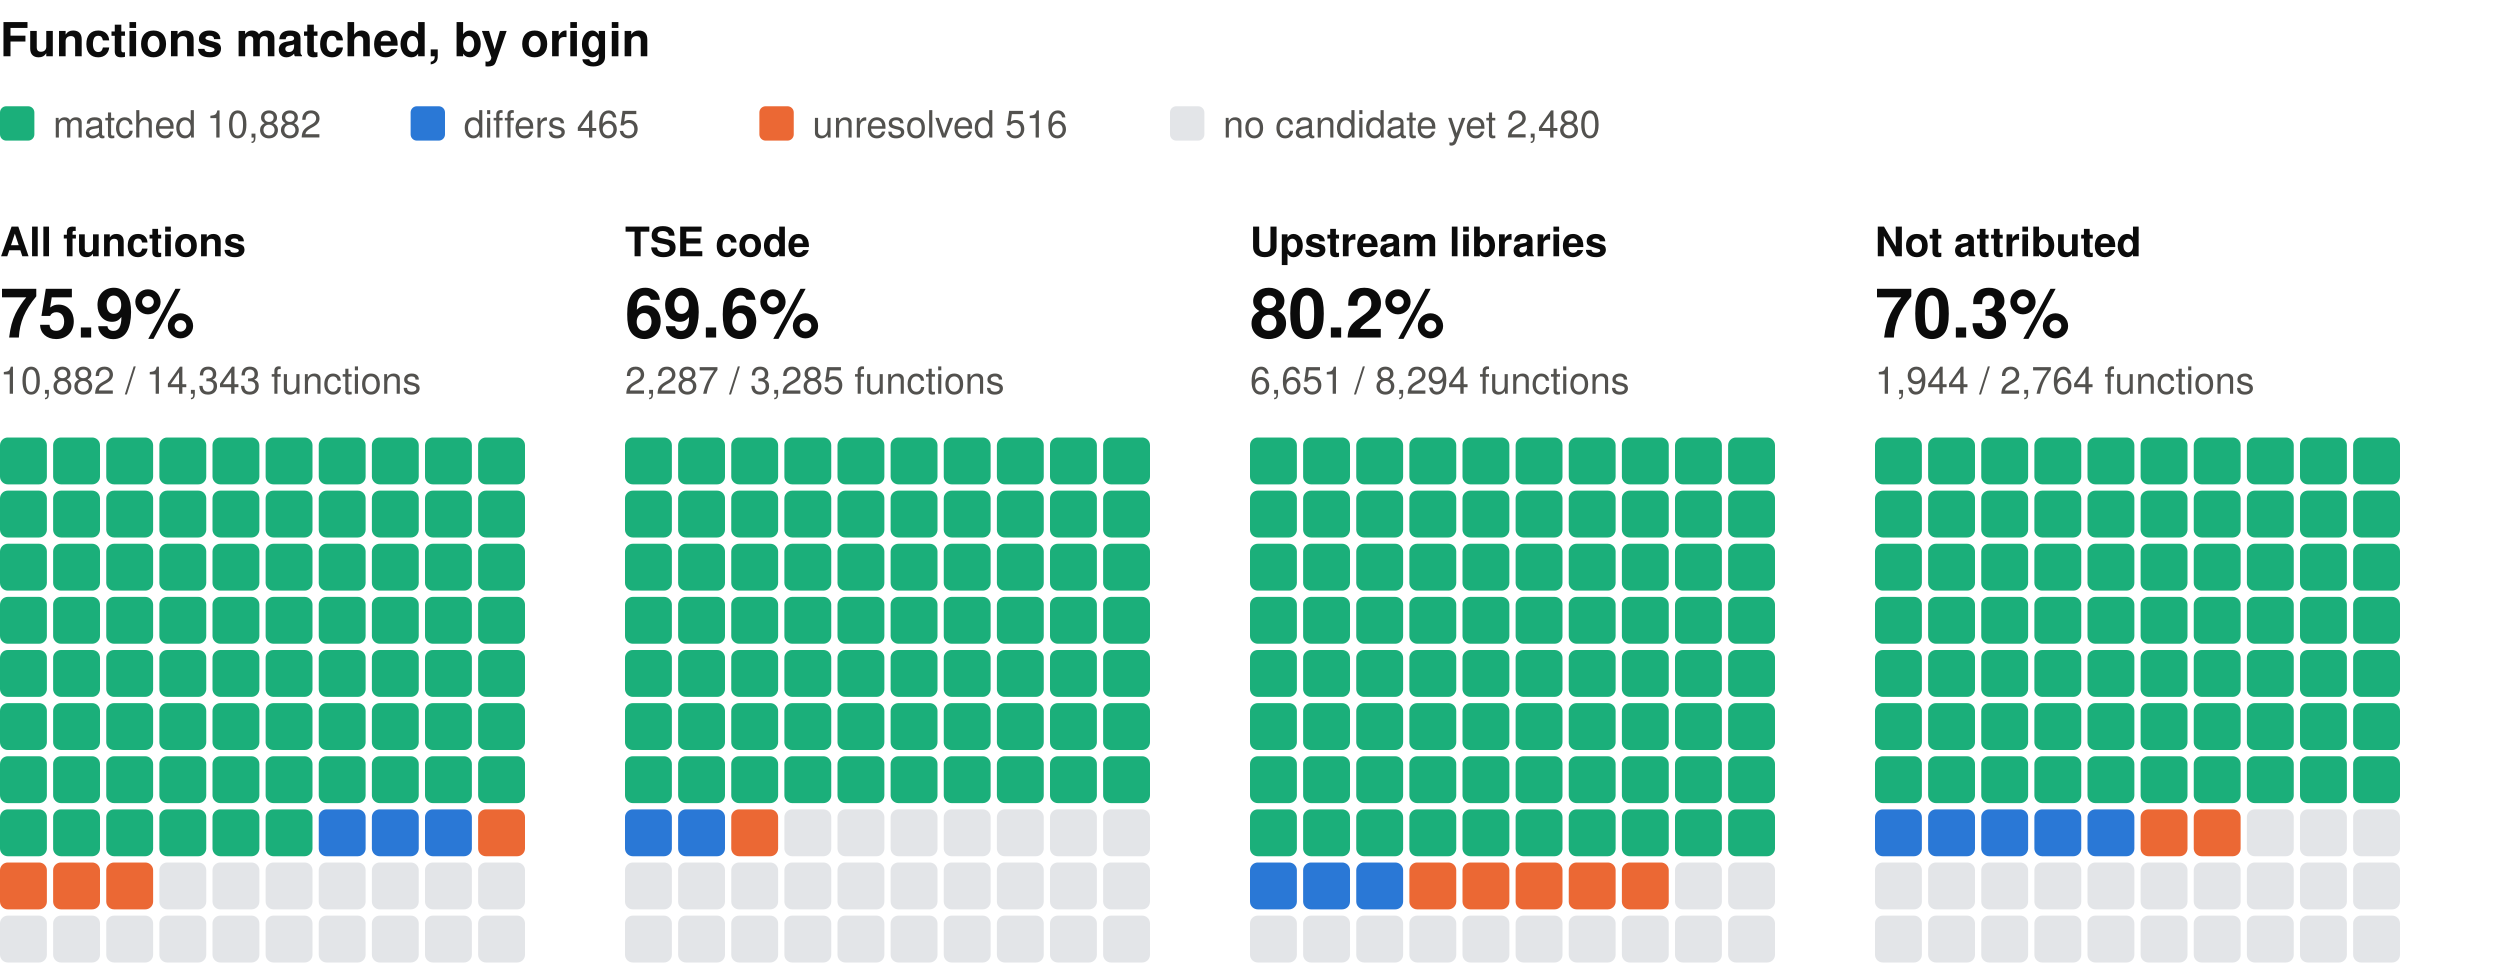
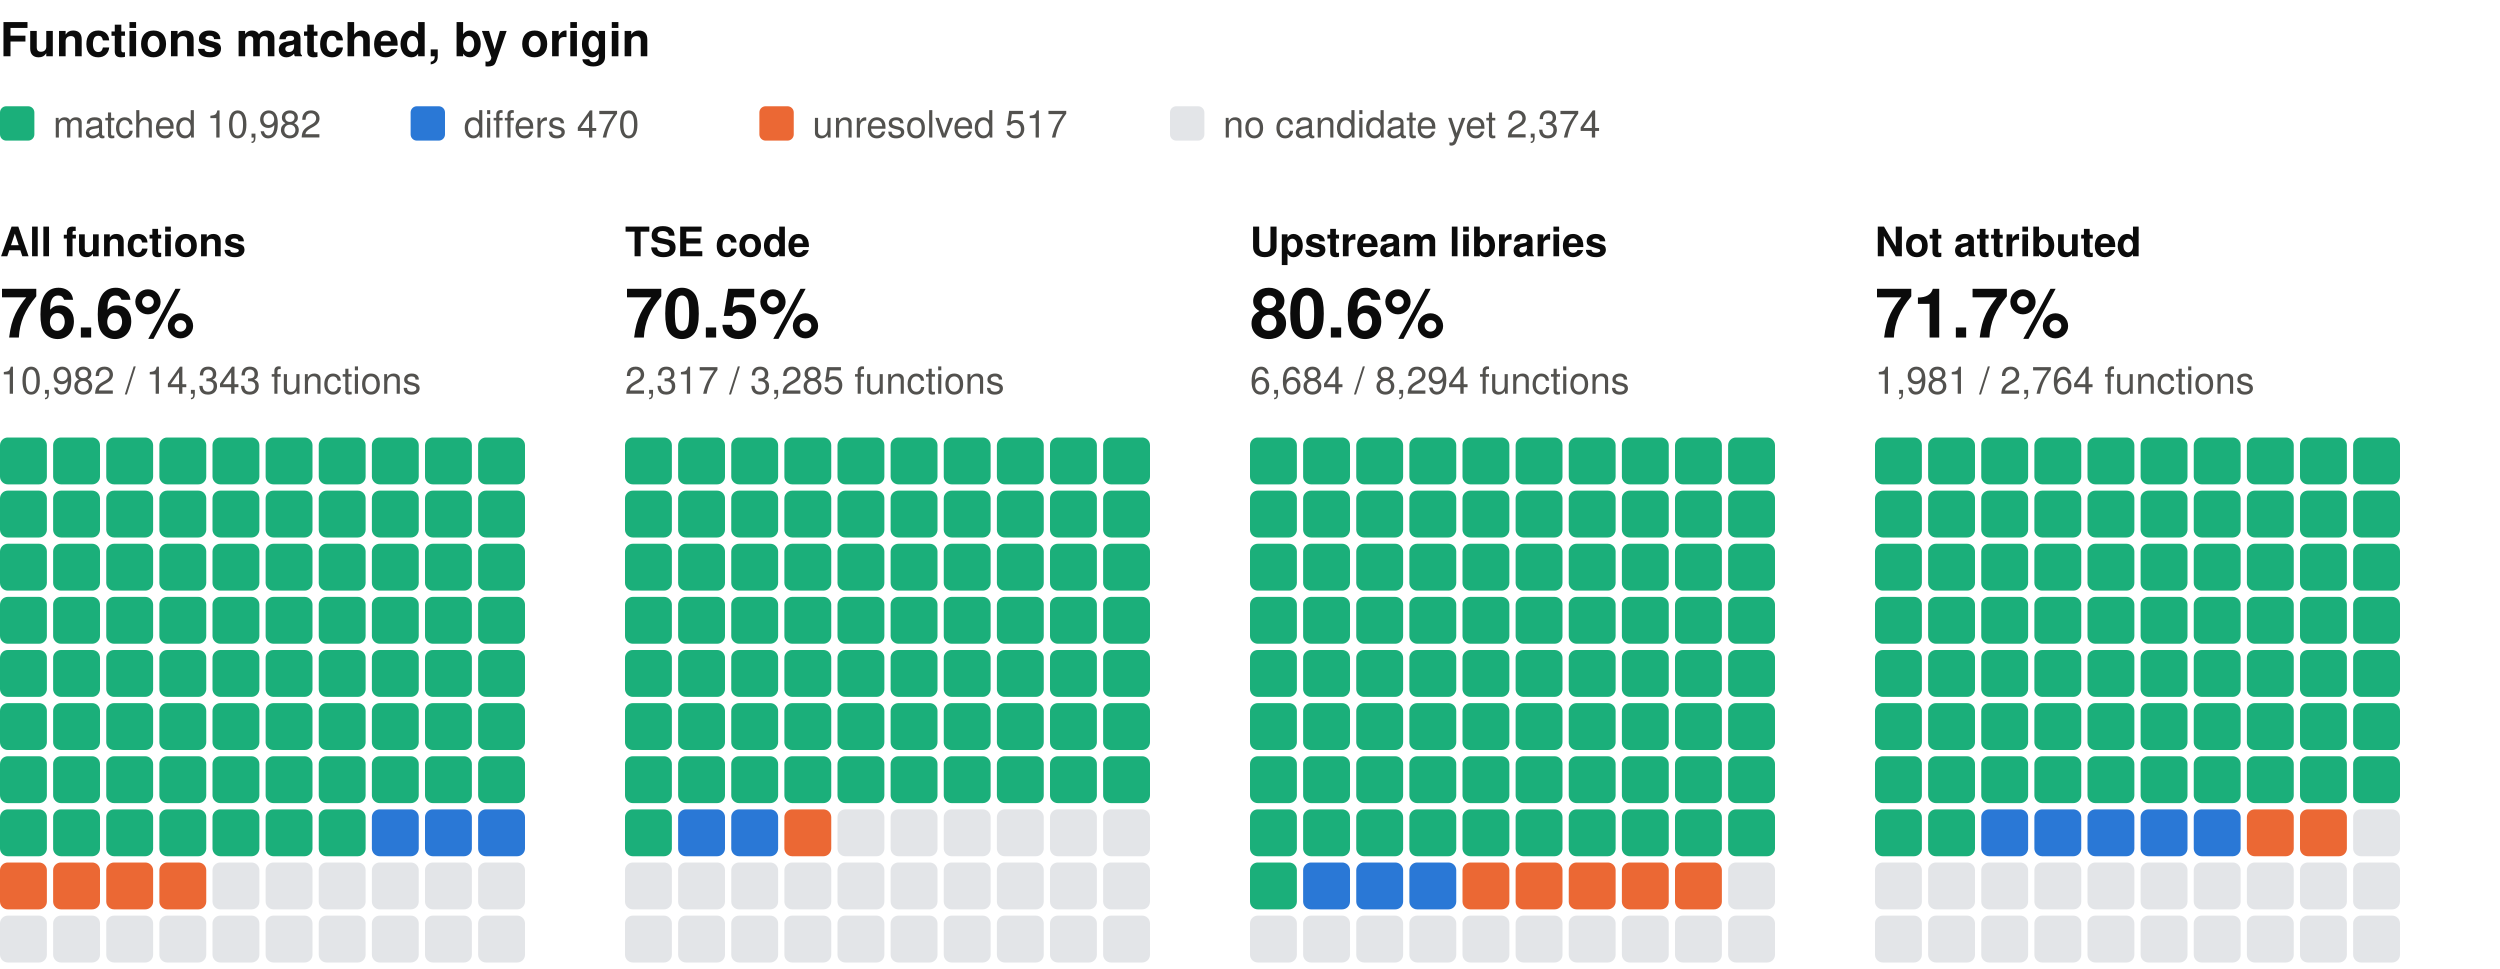
<svg xmlns="http://www.w3.org/2000/svg" width="800" height="310" viewBox="0 0 800 310" role="img" aria-label="Functions matched, by origin: one square per percent, coloured by verdict" font-family="system-ui, -apple-system, 'Segoe UI', Helvetica, Arial, sans-serif">
  <text x="0" y="18" font-size="15" fill="#0b0b0b" font-weight="600">Functions matched, by origin</text>
  <rect x="0" y="34" width="11" height="11" rx="2" fill="#1baf7a" />
-   <text x="17" y="44" font-size="12" fill="#52514e">matched 10,882</text>
+   <text x="17" y="44" font-size="12" fill="#52514e">matched 10,982</text>
  <rect x="131.4" y="34" width="11" height="11" rx="2" fill="#2a78d6" />
-   <text x="148.4" y="44" font-size="12" fill="#52514e">differs 465</text>
+   <text x="148.4" y="44" font-size="12" fill="#52514e">differs 470</text>
  <rect x="243" y="34" width="11" height="11" rx="2" fill="#eb6834" />
-   <text x="260" y="44" font-size="12" fill="#52514e">unresolved 516</text>
+   <text x="260" y="44" font-size="12" fill="#52514e">unresolved 517</text>
  <rect x="374.4" y="34" width="11" height="11" rx="2" fill="#e3e5e8" />
-   <text x="391.4" y="44" font-size="12" fill="#52514e">no candidate yet 2,480</text>
+   <text x="391.4" y="44" font-size="12" fill="#52514e">no candidate yet 2,374</text>
  <text x="0" y="82" font-size="13" fill="#0b0b0b" font-weight="600">All functions</text>
-   <text x="0" y="108" font-size="22" fill="#0b0b0b" font-weight="600">75.9%</text>
-   <text x="0" y="126" font-size="12" fill="#52514e">10,882 / 14,343 functions</text>
+   <text x="0" y="108" font-size="22" fill="#0b0b0b" font-weight="600">76.6%</text>
+   <text x="0" y="126" font-size="12" fill="#52514e">10,982 / 14,343 functions</text>
  <rect x="0" y="140" width="15" height="15" rx="2.5" fill="#1baf7a" />
  <rect x="17" y="140" width="15" height="15" rx="2.5" fill="#1baf7a" />
  <rect x="34" y="140" width="15" height="15" rx="2.5" fill="#1baf7a" />
  <rect x="51" y="140" width="15" height="15" rx="2.5" fill="#1baf7a" />
  <rect x="68" y="140" width="15" height="15" rx="2.5" fill="#1baf7a" />
  <rect x="85" y="140" width="15" height="15" rx="2.5" fill="#1baf7a" />
  <rect x="102" y="140" width="15" height="15" rx="2.5" fill="#1baf7a" />
  <rect x="119" y="140" width="15" height="15" rx="2.5" fill="#1baf7a" />
  <rect x="136" y="140" width="15" height="15" rx="2.5" fill="#1baf7a" />
  <rect x="153" y="140" width="15" height="15" rx="2.5" fill="#1baf7a" />
  <rect x="0" y="157" width="15" height="15" rx="2.5" fill="#1baf7a" />
  <rect x="17" y="157" width="15" height="15" rx="2.5" fill="#1baf7a" />
  <rect x="34" y="157" width="15" height="15" rx="2.5" fill="#1baf7a" />
  <rect x="51" y="157" width="15" height="15" rx="2.5" fill="#1baf7a" />
  <rect x="68" y="157" width="15" height="15" rx="2.5" fill="#1baf7a" />
  <rect x="85" y="157" width="15" height="15" rx="2.5" fill="#1baf7a" />
  <rect x="102" y="157" width="15" height="15" rx="2.5" fill="#1baf7a" />
  <rect x="119" y="157" width="15" height="15" rx="2.5" fill="#1baf7a" />
  <rect x="136" y="157" width="15" height="15" rx="2.5" fill="#1baf7a" />
  <rect x="153" y="157" width="15" height="15" rx="2.5" fill="#1baf7a" />
  <rect x="0" y="174" width="15" height="15" rx="2.5" fill="#1baf7a" />
  <rect x="17" y="174" width="15" height="15" rx="2.5" fill="#1baf7a" />
  <rect x="34" y="174" width="15" height="15" rx="2.5" fill="#1baf7a" />
  <rect x="51" y="174" width="15" height="15" rx="2.5" fill="#1baf7a" />
  <rect x="68" y="174" width="15" height="15" rx="2.5" fill="#1baf7a" />
  <rect x="85" y="174" width="15" height="15" rx="2.5" fill="#1baf7a" />
  <rect x="102" y="174" width="15" height="15" rx="2.5" fill="#1baf7a" />
  <rect x="119" y="174" width="15" height="15" rx="2.5" fill="#1baf7a" />
  <rect x="136" y="174" width="15" height="15" rx="2.5" fill="#1baf7a" />
  <rect x="153" y="174" width="15" height="15" rx="2.5" fill="#1baf7a" />
  <rect x="0" y="191" width="15" height="15" rx="2.5" fill="#1baf7a" />
  <rect x="17" y="191" width="15" height="15" rx="2.5" fill="#1baf7a" />
  <rect x="34" y="191" width="15" height="15" rx="2.5" fill="#1baf7a" />
  <rect x="51" y="191" width="15" height="15" rx="2.5" fill="#1baf7a" />
  <rect x="68" y="191" width="15" height="15" rx="2.5" fill="#1baf7a" />
  <rect x="85" y="191" width="15" height="15" rx="2.5" fill="#1baf7a" />
  <rect x="102" y="191" width="15" height="15" rx="2.5" fill="#1baf7a" />
  <rect x="119" y="191" width="15" height="15" rx="2.5" fill="#1baf7a" />
  <rect x="136" y="191" width="15" height="15" rx="2.5" fill="#1baf7a" />
  <rect x="153" y="191" width="15" height="15" rx="2.5" fill="#1baf7a" />
  <rect x="0" y="208" width="15" height="15" rx="2.5" fill="#1baf7a" />
  <rect x="17" y="208" width="15" height="15" rx="2.5" fill="#1baf7a" />
  <rect x="34" y="208" width="15" height="15" rx="2.5" fill="#1baf7a" />
  <rect x="51" y="208" width="15" height="15" rx="2.5" fill="#1baf7a" />
  <rect x="68" y="208" width="15" height="15" rx="2.5" fill="#1baf7a" />
  <rect x="85" y="208" width="15" height="15" rx="2.5" fill="#1baf7a" />
  <rect x="102" y="208" width="15" height="15" rx="2.5" fill="#1baf7a" />
  <rect x="119" y="208" width="15" height="15" rx="2.5" fill="#1baf7a" />
  <rect x="136" y="208" width="15" height="15" rx="2.5" fill="#1baf7a" />
  <rect x="153" y="208" width="15" height="15" rx="2.5" fill="#1baf7a" />
  <rect x="0" y="225" width="15" height="15" rx="2.5" fill="#1baf7a" />
  <rect x="17" y="225" width="15" height="15" rx="2.5" fill="#1baf7a" />
  <rect x="34" y="225" width="15" height="15" rx="2.5" fill="#1baf7a" />
  <rect x="51" y="225" width="15" height="15" rx="2.5" fill="#1baf7a" />
  <rect x="68" y="225" width="15" height="15" rx="2.5" fill="#1baf7a" />
  <rect x="85" y="225" width="15" height="15" rx="2.5" fill="#1baf7a" />
  <rect x="102" y="225" width="15" height="15" rx="2.5" fill="#1baf7a" />
  <rect x="119" y="225" width="15" height="15" rx="2.5" fill="#1baf7a" />
  <rect x="136" y="225" width="15" height="15" rx="2.5" fill="#1baf7a" />
  <rect x="153" y="225" width="15" height="15" rx="2.5" fill="#1baf7a" />
  <rect x="0" y="242" width="15" height="15" rx="2.5" fill="#1baf7a" />
  <rect x="17" y="242" width="15" height="15" rx="2.5" fill="#1baf7a" />
  <rect x="34" y="242" width="15" height="15" rx="2.5" fill="#1baf7a" />
  <rect x="51" y="242" width="15" height="15" rx="2.5" fill="#1baf7a" />
  <rect x="68" y="242" width="15" height="15" rx="2.5" fill="#1baf7a" />
  <rect x="85" y="242" width="15" height="15" rx="2.5" fill="#1baf7a" />
  <rect x="102" y="242" width="15" height="15" rx="2.5" fill="#1baf7a" />
  <rect x="119" y="242" width="15" height="15" rx="2.5" fill="#1baf7a" />
  <rect x="136" y="242" width="15" height="15" rx="2.5" fill="#1baf7a" />
  <rect x="153" y="242" width="15" height="15" rx="2.5" fill="#1baf7a" />
  <rect x="0" y="259" width="15" height="15" rx="2.5" fill="#1baf7a" />
  <rect x="17" y="259" width="15" height="15" rx="2.5" fill="#1baf7a" />
  <rect x="34" y="259" width="15" height="15" rx="2.5" fill="#1baf7a" />
  <rect x="51" y="259" width="15" height="15" rx="2.5" fill="#1baf7a" />
  <rect x="68" y="259" width="15" height="15" rx="2.5" fill="#1baf7a" />
  <rect x="85" y="259" width="15" height="15" rx="2.5" fill="#1baf7a" />
-   <rect x="102" y="259" width="15" height="15" rx="2.5" fill="#2a78d6" />
+   <rect x="102" y="259" width="15" height="15" rx="2.5" fill="#1baf7a" />
  <rect x="119" y="259" width="15" height="15" rx="2.5" fill="#2a78d6" />
  <rect x="136" y="259" width="15" height="15" rx="2.5" fill="#2a78d6" />
-   <rect x="153" y="259" width="15" height="15" rx="2.5" fill="#eb6834" />
+   <rect x="153" y="259" width="15" height="15" rx="2.5" fill="#2a78d6" />
  <rect x="0" y="276" width="15" height="15" rx="2.5" fill="#eb6834" />
  <rect x="17" y="276" width="15" height="15" rx="2.5" fill="#eb6834" />
  <rect x="34" y="276" width="15" height="15" rx="2.5" fill="#eb6834" />
-   <rect x="51" y="276" width="15" height="15" rx="2.5" fill="#e3e5e8" />
+   <rect x="51" y="276" width="15" height="15" rx="2.5" fill="#eb6834" />
  <rect x="68" y="276" width="15" height="15" rx="2.5" fill="#e3e5e8" />
  <rect x="85" y="276" width="15" height="15" rx="2.5" fill="#e3e5e8" />
  <rect x="102" y="276" width="15" height="15" rx="2.5" fill="#e3e5e8" />
  <rect x="119" y="276" width="15" height="15" rx="2.5" fill="#e3e5e8" />
  <rect x="136" y="276" width="15" height="15" rx="2.5" fill="#e3e5e8" />
  <rect x="153" y="276" width="15" height="15" rx="2.5" fill="#e3e5e8" />
  <rect x="0" y="293" width="15" height="15" rx="2.5" fill="#e3e5e8" />
  <rect x="17" y="293" width="15" height="15" rx="2.5" fill="#e3e5e8" />
  <rect x="34" y="293" width="15" height="15" rx="2.5" fill="#e3e5e8" />
  <rect x="51" y="293" width="15" height="15" rx="2.5" fill="#e3e5e8" />
  <rect x="68" y="293" width="15" height="15" rx="2.5" fill="#e3e5e8" />
  <rect x="85" y="293" width="15" height="15" rx="2.5" fill="#e3e5e8" />
  <rect x="102" y="293" width="15" height="15" rx="2.5" fill="#e3e5e8" />
  <rect x="119" y="293" width="15" height="15" rx="2.5" fill="#e3e5e8" />
  <rect x="136" y="293" width="15" height="15" rx="2.5" fill="#e3e5e8" />
  <rect x="153" y="293" width="15" height="15" rx="2.5" fill="#e3e5e8" />
  <text x="200" y="82" font-size="13" fill="#0b0b0b" font-weight="600">TSE code</text>
-   <text x="200" y="108" font-size="22" fill="#0b0b0b" font-weight="600">69.6%</text>
-   <text x="200" y="126" font-size="12" fill="#52514e">2,287 / 3,285 functions</text>
+   <text x="200" y="108" font-size="22" fill="#0b0b0b" font-weight="600">70.5%</text>
+   <text x="200" y="126" font-size="12" fill="#52514e">2,317 / 3,285 functions</text>
  <rect x="200" y="140" width="15" height="15" rx="2.5" fill="#1baf7a" />
  <rect x="217" y="140" width="15" height="15" rx="2.5" fill="#1baf7a" />
  <rect x="234" y="140" width="15" height="15" rx="2.5" fill="#1baf7a" />
  <rect x="251" y="140" width="15" height="15" rx="2.5" fill="#1baf7a" />
  <rect x="268" y="140" width="15" height="15" rx="2.5" fill="#1baf7a" />
  <rect x="285" y="140" width="15" height="15" rx="2.5" fill="#1baf7a" />
  <rect x="302" y="140" width="15" height="15" rx="2.5" fill="#1baf7a" />
  <rect x="319" y="140" width="15" height="15" rx="2.5" fill="#1baf7a" />
  <rect x="336" y="140" width="15" height="15" rx="2.5" fill="#1baf7a" />
  <rect x="353" y="140" width="15" height="15" rx="2.5" fill="#1baf7a" />
  <rect x="200" y="157" width="15" height="15" rx="2.5" fill="#1baf7a" />
  <rect x="217" y="157" width="15" height="15" rx="2.5" fill="#1baf7a" />
  <rect x="234" y="157" width="15" height="15" rx="2.5" fill="#1baf7a" />
  <rect x="251" y="157" width="15" height="15" rx="2.5" fill="#1baf7a" />
  <rect x="268" y="157" width="15" height="15" rx="2.5" fill="#1baf7a" />
  <rect x="285" y="157" width="15" height="15" rx="2.5" fill="#1baf7a" />
  <rect x="302" y="157" width="15" height="15" rx="2.5" fill="#1baf7a" />
  <rect x="319" y="157" width="15" height="15" rx="2.5" fill="#1baf7a" />
  <rect x="336" y="157" width="15" height="15" rx="2.5" fill="#1baf7a" />
  <rect x="353" y="157" width="15" height="15" rx="2.5" fill="#1baf7a" />
  <rect x="200" y="174" width="15" height="15" rx="2.5" fill="#1baf7a" />
  <rect x="217" y="174" width="15" height="15" rx="2.5" fill="#1baf7a" />
  <rect x="234" y="174" width="15" height="15" rx="2.5" fill="#1baf7a" />
  <rect x="251" y="174" width="15" height="15" rx="2.5" fill="#1baf7a" />
  <rect x="268" y="174" width="15" height="15" rx="2.5" fill="#1baf7a" />
  <rect x="285" y="174" width="15" height="15" rx="2.5" fill="#1baf7a" />
  <rect x="302" y="174" width="15" height="15" rx="2.5" fill="#1baf7a" />
  <rect x="319" y="174" width="15" height="15" rx="2.5" fill="#1baf7a" />
  <rect x="336" y="174" width="15" height="15" rx="2.5" fill="#1baf7a" />
  <rect x="353" y="174" width="15" height="15" rx="2.5" fill="#1baf7a" />
  <rect x="200" y="191" width="15" height="15" rx="2.5" fill="#1baf7a" />
  <rect x="217" y="191" width="15" height="15" rx="2.5" fill="#1baf7a" />
  <rect x="234" y="191" width="15" height="15" rx="2.5" fill="#1baf7a" />
  <rect x="251" y="191" width="15" height="15" rx="2.5" fill="#1baf7a" />
  <rect x="268" y="191" width="15" height="15" rx="2.5" fill="#1baf7a" />
  <rect x="285" y="191" width="15" height="15" rx="2.5" fill="#1baf7a" />
  <rect x="302" y="191" width="15" height="15" rx="2.5" fill="#1baf7a" />
  <rect x="319" y="191" width="15" height="15" rx="2.5" fill="#1baf7a" />
  <rect x="336" y="191" width="15" height="15" rx="2.5" fill="#1baf7a" />
  <rect x="353" y="191" width="15" height="15" rx="2.5" fill="#1baf7a" />
  <rect x="200" y="208" width="15" height="15" rx="2.5" fill="#1baf7a" />
  <rect x="217" y="208" width="15" height="15" rx="2.5" fill="#1baf7a" />
  <rect x="234" y="208" width="15" height="15" rx="2.5" fill="#1baf7a" />
  <rect x="251" y="208" width="15" height="15" rx="2.5" fill="#1baf7a" />
  <rect x="268" y="208" width="15" height="15" rx="2.5" fill="#1baf7a" />
  <rect x="285" y="208" width="15" height="15" rx="2.5" fill="#1baf7a" />
  <rect x="302" y="208" width="15" height="15" rx="2.5" fill="#1baf7a" />
  <rect x="319" y="208" width="15" height="15" rx="2.5" fill="#1baf7a" />
  <rect x="336" y="208" width="15" height="15" rx="2.5" fill="#1baf7a" />
  <rect x="353" y="208" width="15" height="15" rx="2.5" fill="#1baf7a" />
  <rect x="200" y="225" width="15" height="15" rx="2.5" fill="#1baf7a" />
  <rect x="217" y="225" width="15" height="15" rx="2.5" fill="#1baf7a" />
  <rect x="234" y="225" width="15" height="15" rx="2.5" fill="#1baf7a" />
  <rect x="251" y="225" width="15" height="15" rx="2.5" fill="#1baf7a" />
  <rect x="268" y="225" width="15" height="15" rx="2.5" fill="#1baf7a" />
  <rect x="285" y="225" width="15" height="15" rx="2.5" fill="#1baf7a" />
  <rect x="302" y="225" width="15" height="15" rx="2.5" fill="#1baf7a" />
  <rect x="319" y="225" width="15" height="15" rx="2.5" fill="#1baf7a" />
  <rect x="336" y="225" width="15" height="15" rx="2.5" fill="#1baf7a" />
  <rect x="353" y="225" width="15" height="15" rx="2.5" fill="#1baf7a" />
  <rect x="200" y="242" width="15" height="15" rx="2.5" fill="#1baf7a" />
  <rect x="217" y="242" width="15" height="15" rx="2.5" fill="#1baf7a" />
  <rect x="234" y="242" width="15" height="15" rx="2.5" fill="#1baf7a" />
  <rect x="251" y="242" width="15" height="15" rx="2.5" fill="#1baf7a" />
  <rect x="268" y="242" width="15" height="15" rx="2.5" fill="#1baf7a" />
  <rect x="285" y="242" width="15" height="15" rx="2.5" fill="#1baf7a" />
  <rect x="302" y="242" width="15" height="15" rx="2.5" fill="#1baf7a" />
  <rect x="319" y="242" width="15" height="15" rx="2.5" fill="#1baf7a" />
  <rect x="336" y="242" width="15" height="15" rx="2.5" fill="#1baf7a" />
  <rect x="353" y="242" width="15" height="15" rx="2.5" fill="#1baf7a" />
-   <rect x="200" y="259" width="15" height="15" rx="2.5" fill="#2a78d6" />
+   <rect x="200" y="259" width="15" height="15" rx="2.5" fill="#1baf7a" />
  <rect x="217" y="259" width="15" height="15" rx="2.5" fill="#2a78d6" />
-   <rect x="234" y="259" width="15" height="15" rx="2.5" fill="#eb6834" />
-   <rect x="251" y="259" width="15" height="15" rx="2.5" fill="#e3e5e8" />
+   <rect x="234" y="259" width="15" height="15" rx="2.5" fill="#2a78d6" />
+   <rect x="251" y="259" width="15" height="15" rx="2.5" fill="#eb6834" />
  <rect x="268" y="259" width="15" height="15" rx="2.5" fill="#e3e5e8" />
  <rect x="285" y="259" width="15" height="15" rx="2.5" fill="#e3e5e8" />
  <rect x="302" y="259" width="15" height="15" rx="2.5" fill="#e3e5e8" />
  <rect x="319" y="259" width="15" height="15" rx="2.5" fill="#e3e5e8" />
  <rect x="336" y="259" width="15" height="15" rx="2.5" fill="#e3e5e8" />
  <rect x="353" y="259" width="15" height="15" rx="2.5" fill="#e3e5e8" />
  <rect x="200" y="276" width="15" height="15" rx="2.5" fill="#e3e5e8" />
  <rect x="217" y="276" width="15" height="15" rx="2.5" fill="#e3e5e8" />
  <rect x="234" y="276" width="15" height="15" rx="2.5" fill="#e3e5e8" />
  <rect x="251" y="276" width="15" height="15" rx="2.5" fill="#e3e5e8" />
  <rect x="268" y="276" width="15" height="15" rx="2.5" fill="#e3e5e8" />
  <rect x="285" y="276" width="15" height="15" rx="2.5" fill="#e3e5e8" />
  <rect x="302" y="276" width="15" height="15" rx="2.5" fill="#e3e5e8" />
  <rect x="319" y="276" width="15" height="15" rx="2.5" fill="#e3e5e8" />
  <rect x="336" y="276" width="15" height="15" rx="2.5" fill="#e3e5e8" />
  <rect x="353" y="276" width="15" height="15" rx="2.5" fill="#e3e5e8" />
  <rect x="200" y="293" width="15" height="15" rx="2.5" fill="#e3e5e8" />
  <rect x="217" y="293" width="15" height="15" rx="2.5" fill="#e3e5e8" />
  <rect x="234" y="293" width="15" height="15" rx="2.5" fill="#e3e5e8" />
  <rect x="251" y="293" width="15" height="15" rx="2.5" fill="#e3e5e8" />
  <rect x="268" y="293" width="15" height="15" rx="2.5" fill="#e3e5e8" />
  <rect x="285" y="293" width="15" height="15" rx="2.5" fill="#e3e5e8" />
  <rect x="302" y="293" width="15" height="15" rx="2.5" fill="#e3e5e8" />
  <rect x="319" y="293" width="15" height="15" rx="2.5" fill="#e3e5e8" />
  <rect x="336" y="293" width="15" height="15" rx="2.5" fill="#e3e5e8" />
  <rect x="353" y="293" width="15" height="15" rx="2.5" fill="#e3e5e8" />
  <text x="400" y="82" font-size="13" fill="#0b0b0b" font-weight="600">Upstream libraries</text>
-   <text x="400" y="108" font-size="22" fill="#0b0b0b" font-weight="600">80.2%</text>
-   <text x="400" y="126" font-size="12" fill="#52514e">6,651 / 8,294 functions</text>
+   <text x="400" y="108" font-size="22" fill="#0b0b0b" font-weight="600">80.6%</text>
+   <text x="400" y="126" font-size="12" fill="#52514e">6,684 / 8,294 functions</text>
  <rect x="400" y="140" width="15" height="15" rx="2.5" fill="#1baf7a" />
  <rect x="417" y="140" width="15" height="15" rx="2.5" fill="#1baf7a" />
  <rect x="434" y="140" width="15" height="15" rx="2.5" fill="#1baf7a" />
  <rect x="451" y="140" width="15" height="15" rx="2.5" fill="#1baf7a" />
  <rect x="468" y="140" width="15" height="15" rx="2.5" fill="#1baf7a" />
  <rect x="485" y="140" width="15" height="15" rx="2.5" fill="#1baf7a" />
  <rect x="502" y="140" width="15" height="15" rx="2.5" fill="#1baf7a" />
  <rect x="519" y="140" width="15" height="15" rx="2.5" fill="#1baf7a" />
  <rect x="536" y="140" width="15" height="15" rx="2.5" fill="#1baf7a" />
  <rect x="553" y="140" width="15" height="15" rx="2.5" fill="#1baf7a" />
  <rect x="400" y="157" width="15" height="15" rx="2.5" fill="#1baf7a" />
  <rect x="417" y="157" width="15" height="15" rx="2.5" fill="#1baf7a" />
  <rect x="434" y="157" width="15" height="15" rx="2.5" fill="#1baf7a" />
  <rect x="451" y="157" width="15" height="15" rx="2.5" fill="#1baf7a" />
  <rect x="468" y="157" width="15" height="15" rx="2.5" fill="#1baf7a" />
  <rect x="485" y="157" width="15" height="15" rx="2.5" fill="#1baf7a" />
  <rect x="502" y="157" width="15" height="15" rx="2.5" fill="#1baf7a" />
  <rect x="519" y="157" width="15" height="15" rx="2.5" fill="#1baf7a" />
  <rect x="536" y="157" width="15" height="15" rx="2.5" fill="#1baf7a" />
  <rect x="553" y="157" width="15" height="15" rx="2.5" fill="#1baf7a" />
  <rect x="400" y="174" width="15" height="15" rx="2.5" fill="#1baf7a" />
  <rect x="417" y="174" width="15" height="15" rx="2.5" fill="#1baf7a" />
  <rect x="434" y="174" width="15" height="15" rx="2.5" fill="#1baf7a" />
  <rect x="451" y="174" width="15" height="15" rx="2.5" fill="#1baf7a" />
  <rect x="468" y="174" width="15" height="15" rx="2.5" fill="#1baf7a" />
  <rect x="485" y="174" width="15" height="15" rx="2.5" fill="#1baf7a" />
  <rect x="502" y="174" width="15" height="15" rx="2.5" fill="#1baf7a" />
  <rect x="519" y="174" width="15" height="15" rx="2.5" fill="#1baf7a" />
  <rect x="536" y="174" width="15" height="15" rx="2.5" fill="#1baf7a" />
  <rect x="553" y="174" width="15" height="15" rx="2.5" fill="#1baf7a" />
  <rect x="400" y="191" width="15" height="15" rx="2.5" fill="#1baf7a" />
  <rect x="417" y="191" width="15" height="15" rx="2.5" fill="#1baf7a" />
  <rect x="434" y="191" width="15" height="15" rx="2.5" fill="#1baf7a" />
  <rect x="451" y="191" width="15" height="15" rx="2.5" fill="#1baf7a" />
  <rect x="468" y="191" width="15" height="15" rx="2.5" fill="#1baf7a" />
  <rect x="485" y="191" width="15" height="15" rx="2.5" fill="#1baf7a" />
  <rect x="502" y="191" width="15" height="15" rx="2.5" fill="#1baf7a" />
  <rect x="519" y="191" width="15" height="15" rx="2.5" fill="#1baf7a" />
  <rect x="536" y="191" width="15" height="15" rx="2.5" fill="#1baf7a" />
  <rect x="553" y="191" width="15" height="15" rx="2.5" fill="#1baf7a" />
  <rect x="400" y="208" width="15" height="15" rx="2.5" fill="#1baf7a" />
  <rect x="417" y="208" width="15" height="15" rx="2.5" fill="#1baf7a" />
  <rect x="434" y="208" width="15" height="15" rx="2.5" fill="#1baf7a" />
  <rect x="451" y="208" width="15" height="15" rx="2.5" fill="#1baf7a" />
  <rect x="468" y="208" width="15" height="15" rx="2.5" fill="#1baf7a" />
  <rect x="485" y="208" width="15" height="15" rx="2.5" fill="#1baf7a" />
  <rect x="502" y="208" width="15" height="15" rx="2.5" fill="#1baf7a" />
  <rect x="519" y="208" width="15" height="15" rx="2.5" fill="#1baf7a" />
  <rect x="536" y="208" width="15" height="15" rx="2.5" fill="#1baf7a" />
  <rect x="553" y="208" width="15" height="15" rx="2.5" fill="#1baf7a" />
  <rect x="400" y="225" width="15" height="15" rx="2.5" fill="#1baf7a" />
  <rect x="417" y="225" width="15" height="15" rx="2.5" fill="#1baf7a" />
  <rect x="434" y="225" width="15" height="15" rx="2.5" fill="#1baf7a" />
  <rect x="451" y="225" width="15" height="15" rx="2.5" fill="#1baf7a" />
  <rect x="468" y="225" width="15" height="15" rx="2.5" fill="#1baf7a" />
  <rect x="485" y="225" width="15" height="15" rx="2.5" fill="#1baf7a" />
  <rect x="502" y="225" width="15" height="15" rx="2.5" fill="#1baf7a" />
  <rect x="519" y="225" width="15" height="15" rx="2.5" fill="#1baf7a" />
  <rect x="536" y="225" width="15" height="15" rx="2.5" fill="#1baf7a" />
  <rect x="553" y="225" width="15" height="15" rx="2.5" fill="#1baf7a" />
  <rect x="400" y="242" width="15" height="15" rx="2.5" fill="#1baf7a" />
  <rect x="417" y="242" width="15" height="15" rx="2.5" fill="#1baf7a" />
  <rect x="434" y="242" width="15" height="15" rx="2.5" fill="#1baf7a" />
  <rect x="451" y="242" width="15" height="15" rx="2.5" fill="#1baf7a" />
  <rect x="468" y="242" width="15" height="15" rx="2.5" fill="#1baf7a" />
  <rect x="485" y="242" width="15" height="15" rx="2.5" fill="#1baf7a" />
  <rect x="502" y="242" width="15" height="15" rx="2.5" fill="#1baf7a" />
  <rect x="519" y="242" width="15" height="15" rx="2.5" fill="#1baf7a" />
  <rect x="536" y="242" width="15" height="15" rx="2.5" fill="#1baf7a" />
  <rect x="553" y="242" width="15" height="15" rx="2.5" fill="#1baf7a" />
  <rect x="400" y="259" width="15" height="15" rx="2.5" fill="#1baf7a" />
  <rect x="417" y="259" width="15" height="15" rx="2.5" fill="#1baf7a" />
  <rect x="434" y="259" width="15" height="15" rx="2.5" fill="#1baf7a" />
  <rect x="451" y="259" width="15" height="15" rx="2.5" fill="#1baf7a" />
  <rect x="468" y="259" width="15" height="15" rx="2.5" fill="#1baf7a" />
  <rect x="485" y="259" width="15" height="15" rx="2.5" fill="#1baf7a" />
  <rect x="502" y="259" width="15" height="15" rx="2.5" fill="#1baf7a" />
  <rect x="519" y="259" width="15" height="15" rx="2.5" fill="#1baf7a" />
  <rect x="536" y="259" width="15" height="15" rx="2.5" fill="#1baf7a" />
  <rect x="553" y="259" width="15" height="15" rx="2.5" fill="#1baf7a" />
-   <rect x="400" y="276" width="15" height="15" rx="2.5" fill="#2a78d6" />
+   <rect x="400" y="276" width="15" height="15" rx="2.5" fill="#1baf7a" />
  <rect x="417" y="276" width="15" height="15" rx="2.5" fill="#2a78d6" />
  <rect x="434" y="276" width="15" height="15" rx="2.5" fill="#2a78d6" />
-   <rect x="451" y="276" width="15" height="15" rx="2.5" fill="#eb6834" />
+   <rect x="451" y="276" width="15" height="15" rx="2.5" fill="#2a78d6" />
  <rect x="468" y="276" width="15" height="15" rx="2.5" fill="#eb6834" />
  <rect x="485" y="276" width="15" height="15" rx="2.5" fill="#eb6834" />
  <rect x="502" y="276" width="15" height="15" rx="2.5" fill="#eb6834" />
  <rect x="519" y="276" width="15" height="15" rx="2.5" fill="#eb6834" />
-   <rect x="536" y="276" width="15" height="15" rx="2.5" fill="#e3e5e8" />
+   <rect x="536" y="276" width="15" height="15" rx="2.5" fill="#eb6834" />
  <rect x="553" y="276" width="15" height="15" rx="2.5" fill="#e3e5e8" />
  <rect x="400" y="293" width="15" height="15" rx="2.5" fill="#e3e5e8" />
  <rect x="417" y="293" width="15" height="15" rx="2.5" fill="#e3e5e8" />
  <rect x="434" y="293" width="15" height="15" rx="2.5" fill="#e3e5e8" />
  <rect x="451" y="293" width="15" height="15" rx="2.5" fill="#e3e5e8" />
  <rect x="468" y="293" width="15" height="15" rx="2.5" fill="#e3e5e8" />
  <rect x="485" y="293" width="15" height="15" rx="2.5" fill="#e3e5e8" />
  <rect x="502" y="293" width="15" height="15" rx="2.5" fill="#e3e5e8" />
  <rect x="519" y="293" width="15" height="15" rx="2.5" fill="#e3e5e8" />
  <rect x="536" y="293" width="15" height="15" rx="2.5" fill="#e3e5e8" />
  <rect x="553" y="293" width="15" height="15" rx="2.5" fill="#e3e5e8" />
  <text x="600" y="82" font-size="13" fill="#0b0b0b" font-weight="600">Not attributed</text>
-   <text x="600" y="108" font-size="22" fill="#0b0b0b" font-weight="600">70.3%</text>
-   <text x="600" y="126" font-size="12" fill="#52514e">1,944 / 2,764 functions</text>
+   <text x="600" y="108" font-size="22" fill="#0b0b0b" font-weight="600">71.7%</text>
+   <text x="600" y="126" font-size="12" fill="#52514e">1,981 / 2,764 functions</text>
  <rect x="600" y="140" width="15" height="15" rx="2.5" fill="#1baf7a" />
  <rect x="617" y="140" width="15" height="15" rx="2.5" fill="#1baf7a" />
  <rect x="634" y="140" width="15" height="15" rx="2.5" fill="#1baf7a" />
  <rect x="651" y="140" width="15" height="15" rx="2.5" fill="#1baf7a" />
  <rect x="668" y="140" width="15" height="15" rx="2.5" fill="#1baf7a" />
  <rect x="685" y="140" width="15" height="15" rx="2.5" fill="#1baf7a" />
  <rect x="702" y="140" width="15" height="15" rx="2.5" fill="#1baf7a" />
  <rect x="719" y="140" width="15" height="15" rx="2.5" fill="#1baf7a" />
  <rect x="736" y="140" width="15" height="15" rx="2.5" fill="#1baf7a" />
  <rect x="753" y="140" width="15" height="15" rx="2.5" fill="#1baf7a" />
  <rect x="600" y="157" width="15" height="15" rx="2.5" fill="#1baf7a" />
  <rect x="617" y="157" width="15" height="15" rx="2.5" fill="#1baf7a" />
  <rect x="634" y="157" width="15" height="15" rx="2.5" fill="#1baf7a" />
  <rect x="651" y="157" width="15" height="15" rx="2.5" fill="#1baf7a" />
  <rect x="668" y="157" width="15" height="15" rx="2.5" fill="#1baf7a" />
  <rect x="685" y="157" width="15" height="15" rx="2.5" fill="#1baf7a" />
  <rect x="702" y="157" width="15" height="15" rx="2.5" fill="#1baf7a" />
  <rect x="719" y="157" width="15" height="15" rx="2.5" fill="#1baf7a" />
  <rect x="736" y="157" width="15" height="15" rx="2.5" fill="#1baf7a" />
  <rect x="753" y="157" width="15" height="15" rx="2.5" fill="#1baf7a" />
  <rect x="600" y="174" width="15" height="15" rx="2.5" fill="#1baf7a" />
  <rect x="617" y="174" width="15" height="15" rx="2.5" fill="#1baf7a" />
  <rect x="634" y="174" width="15" height="15" rx="2.5" fill="#1baf7a" />
  <rect x="651" y="174" width="15" height="15" rx="2.5" fill="#1baf7a" />
  <rect x="668" y="174" width="15" height="15" rx="2.5" fill="#1baf7a" />
  <rect x="685" y="174" width="15" height="15" rx="2.5" fill="#1baf7a" />
  <rect x="702" y="174" width="15" height="15" rx="2.5" fill="#1baf7a" />
  <rect x="719" y="174" width="15" height="15" rx="2.5" fill="#1baf7a" />
  <rect x="736" y="174" width="15" height="15" rx="2.5" fill="#1baf7a" />
  <rect x="753" y="174" width="15" height="15" rx="2.5" fill="#1baf7a" />
  <rect x="600" y="191" width="15" height="15" rx="2.5" fill="#1baf7a" />
  <rect x="617" y="191" width="15" height="15" rx="2.5" fill="#1baf7a" />
  <rect x="634" y="191" width="15" height="15" rx="2.5" fill="#1baf7a" />
  <rect x="651" y="191" width="15" height="15" rx="2.5" fill="#1baf7a" />
  <rect x="668" y="191" width="15" height="15" rx="2.5" fill="#1baf7a" />
  <rect x="685" y="191" width="15" height="15" rx="2.5" fill="#1baf7a" />
  <rect x="702" y="191" width="15" height="15" rx="2.5" fill="#1baf7a" />
  <rect x="719" y="191" width="15" height="15" rx="2.5" fill="#1baf7a" />
  <rect x="736" y="191" width="15" height="15" rx="2.5" fill="#1baf7a" />
  <rect x="753" y="191" width="15" height="15" rx="2.5" fill="#1baf7a" />
  <rect x="600" y="208" width="15" height="15" rx="2.5" fill="#1baf7a" />
  <rect x="617" y="208" width="15" height="15" rx="2.5" fill="#1baf7a" />
  <rect x="634" y="208" width="15" height="15" rx="2.5" fill="#1baf7a" />
  <rect x="651" y="208" width="15" height="15" rx="2.5" fill="#1baf7a" />
  <rect x="668" y="208" width="15" height="15" rx="2.5" fill="#1baf7a" />
  <rect x="685" y="208" width="15" height="15" rx="2.5" fill="#1baf7a" />
  <rect x="702" y="208" width="15" height="15" rx="2.5" fill="#1baf7a" />
  <rect x="719" y="208" width="15" height="15" rx="2.5" fill="#1baf7a" />
  <rect x="736" y="208" width="15" height="15" rx="2.5" fill="#1baf7a" />
  <rect x="753" y="208" width="15" height="15" rx="2.5" fill="#1baf7a" />
  <rect x="600" y="225" width="15" height="15" rx="2.5" fill="#1baf7a" />
  <rect x="617" y="225" width="15" height="15" rx="2.5" fill="#1baf7a" />
  <rect x="634" y="225" width="15" height="15" rx="2.5" fill="#1baf7a" />
  <rect x="651" y="225" width="15" height="15" rx="2.5" fill="#1baf7a" />
  <rect x="668" y="225" width="15" height="15" rx="2.5" fill="#1baf7a" />
  <rect x="685" y="225" width="15" height="15" rx="2.5" fill="#1baf7a" />
  <rect x="702" y="225" width="15" height="15" rx="2.5" fill="#1baf7a" />
  <rect x="719" y="225" width="15" height="15" rx="2.5" fill="#1baf7a" />
  <rect x="736" y="225" width="15" height="15" rx="2.5" fill="#1baf7a" />
  <rect x="753" y="225" width="15" height="15" rx="2.5" fill="#1baf7a" />
  <rect x="600" y="242" width="15" height="15" rx="2.5" fill="#1baf7a" />
  <rect x="617" y="242" width="15" height="15" rx="2.5" fill="#1baf7a" />
  <rect x="634" y="242" width="15" height="15" rx="2.5" fill="#1baf7a" />
  <rect x="651" y="242" width="15" height="15" rx="2.5" fill="#1baf7a" />
  <rect x="668" y="242" width="15" height="15" rx="2.5" fill="#1baf7a" />
  <rect x="685" y="242" width="15" height="15" rx="2.5" fill="#1baf7a" />
  <rect x="702" y="242" width="15" height="15" rx="2.5" fill="#1baf7a" />
  <rect x="719" y="242" width="15" height="15" rx="2.5" fill="#1baf7a" />
  <rect x="736" y="242" width="15" height="15" rx="2.5" fill="#1baf7a" />
  <rect x="753" y="242" width="15" height="15" rx="2.5" fill="#1baf7a" />
-   <rect x="600" y="259" width="15" height="15" rx="2.5" fill="#2a78d6" />
-   <rect x="617" y="259" width="15" height="15" rx="2.5" fill="#2a78d6" />
+   <rect x="600" y="259" width="15" height="15" rx="2.5" fill="#1baf7a" />
+   <rect x="617" y="259" width="15" height="15" rx="2.5" fill="#1baf7a" />
  <rect x="634" y="259" width="15" height="15" rx="2.5" fill="#2a78d6" />
  <rect x="651" y="259" width="15" height="15" rx="2.5" fill="#2a78d6" />
  <rect x="668" y="259" width="15" height="15" rx="2.5" fill="#2a78d6" />
-   <rect x="685" y="259" width="15" height="15" rx="2.5" fill="#eb6834" />
-   <rect x="702" y="259" width="15" height="15" rx="2.5" fill="#eb6834" />
-   <rect x="719" y="259" width="15" height="15" rx="2.5" fill="#e3e5e8" />
-   <rect x="736" y="259" width="15" height="15" rx="2.5" fill="#e3e5e8" />
+   <rect x="685" y="259" width="15" height="15" rx="2.5" fill="#2a78d6" />
+   <rect x="702" y="259" width="15" height="15" rx="2.5" fill="#2a78d6" />
+   <rect x="719" y="259" width="15" height="15" rx="2.5" fill="#eb6834" />
+   <rect x="736" y="259" width="15" height="15" rx="2.5" fill="#eb6834" />
  <rect x="753" y="259" width="15" height="15" rx="2.5" fill="#e3e5e8" />
  <rect x="600" y="276" width="15" height="15" rx="2.5" fill="#e3e5e8" />
  <rect x="617" y="276" width="15" height="15" rx="2.5" fill="#e3e5e8" />
  <rect x="634" y="276" width="15" height="15" rx="2.5" fill="#e3e5e8" />
  <rect x="651" y="276" width="15" height="15" rx="2.5" fill="#e3e5e8" />
  <rect x="668" y="276" width="15" height="15" rx="2.5" fill="#e3e5e8" />
  <rect x="685" y="276" width="15" height="15" rx="2.5" fill="#e3e5e8" />
  <rect x="702" y="276" width="15" height="15" rx="2.5" fill="#e3e5e8" />
  <rect x="719" y="276" width="15" height="15" rx="2.5" fill="#e3e5e8" />
  <rect x="736" y="276" width="15" height="15" rx="2.5" fill="#e3e5e8" />
  <rect x="753" y="276" width="15" height="15" rx="2.5" fill="#e3e5e8" />
  <rect x="600" y="293" width="15" height="15" rx="2.5" fill="#e3e5e8" />
  <rect x="617" y="293" width="15" height="15" rx="2.5" fill="#e3e5e8" />
  <rect x="634" y="293" width="15" height="15" rx="2.5" fill="#e3e5e8" />
  <rect x="651" y="293" width="15" height="15" rx="2.5" fill="#e3e5e8" />
  <rect x="668" y="293" width="15" height="15" rx="2.5" fill="#e3e5e8" />
  <rect x="685" y="293" width="15" height="15" rx="2.5" fill="#e3e5e8" />
  <rect x="702" y="293" width="15" height="15" rx="2.5" fill="#e3e5e8" />
  <rect x="719" y="293" width="15" height="15" rx="2.5" fill="#e3e5e8" />
  <rect x="736" y="293" width="15" height="15" rx="2.5" fill="#e3e5e8" />
  <rect x="753" y="293" width="15" height="15" rx="2.5" fill="#e3e5e8" />
</svg>
